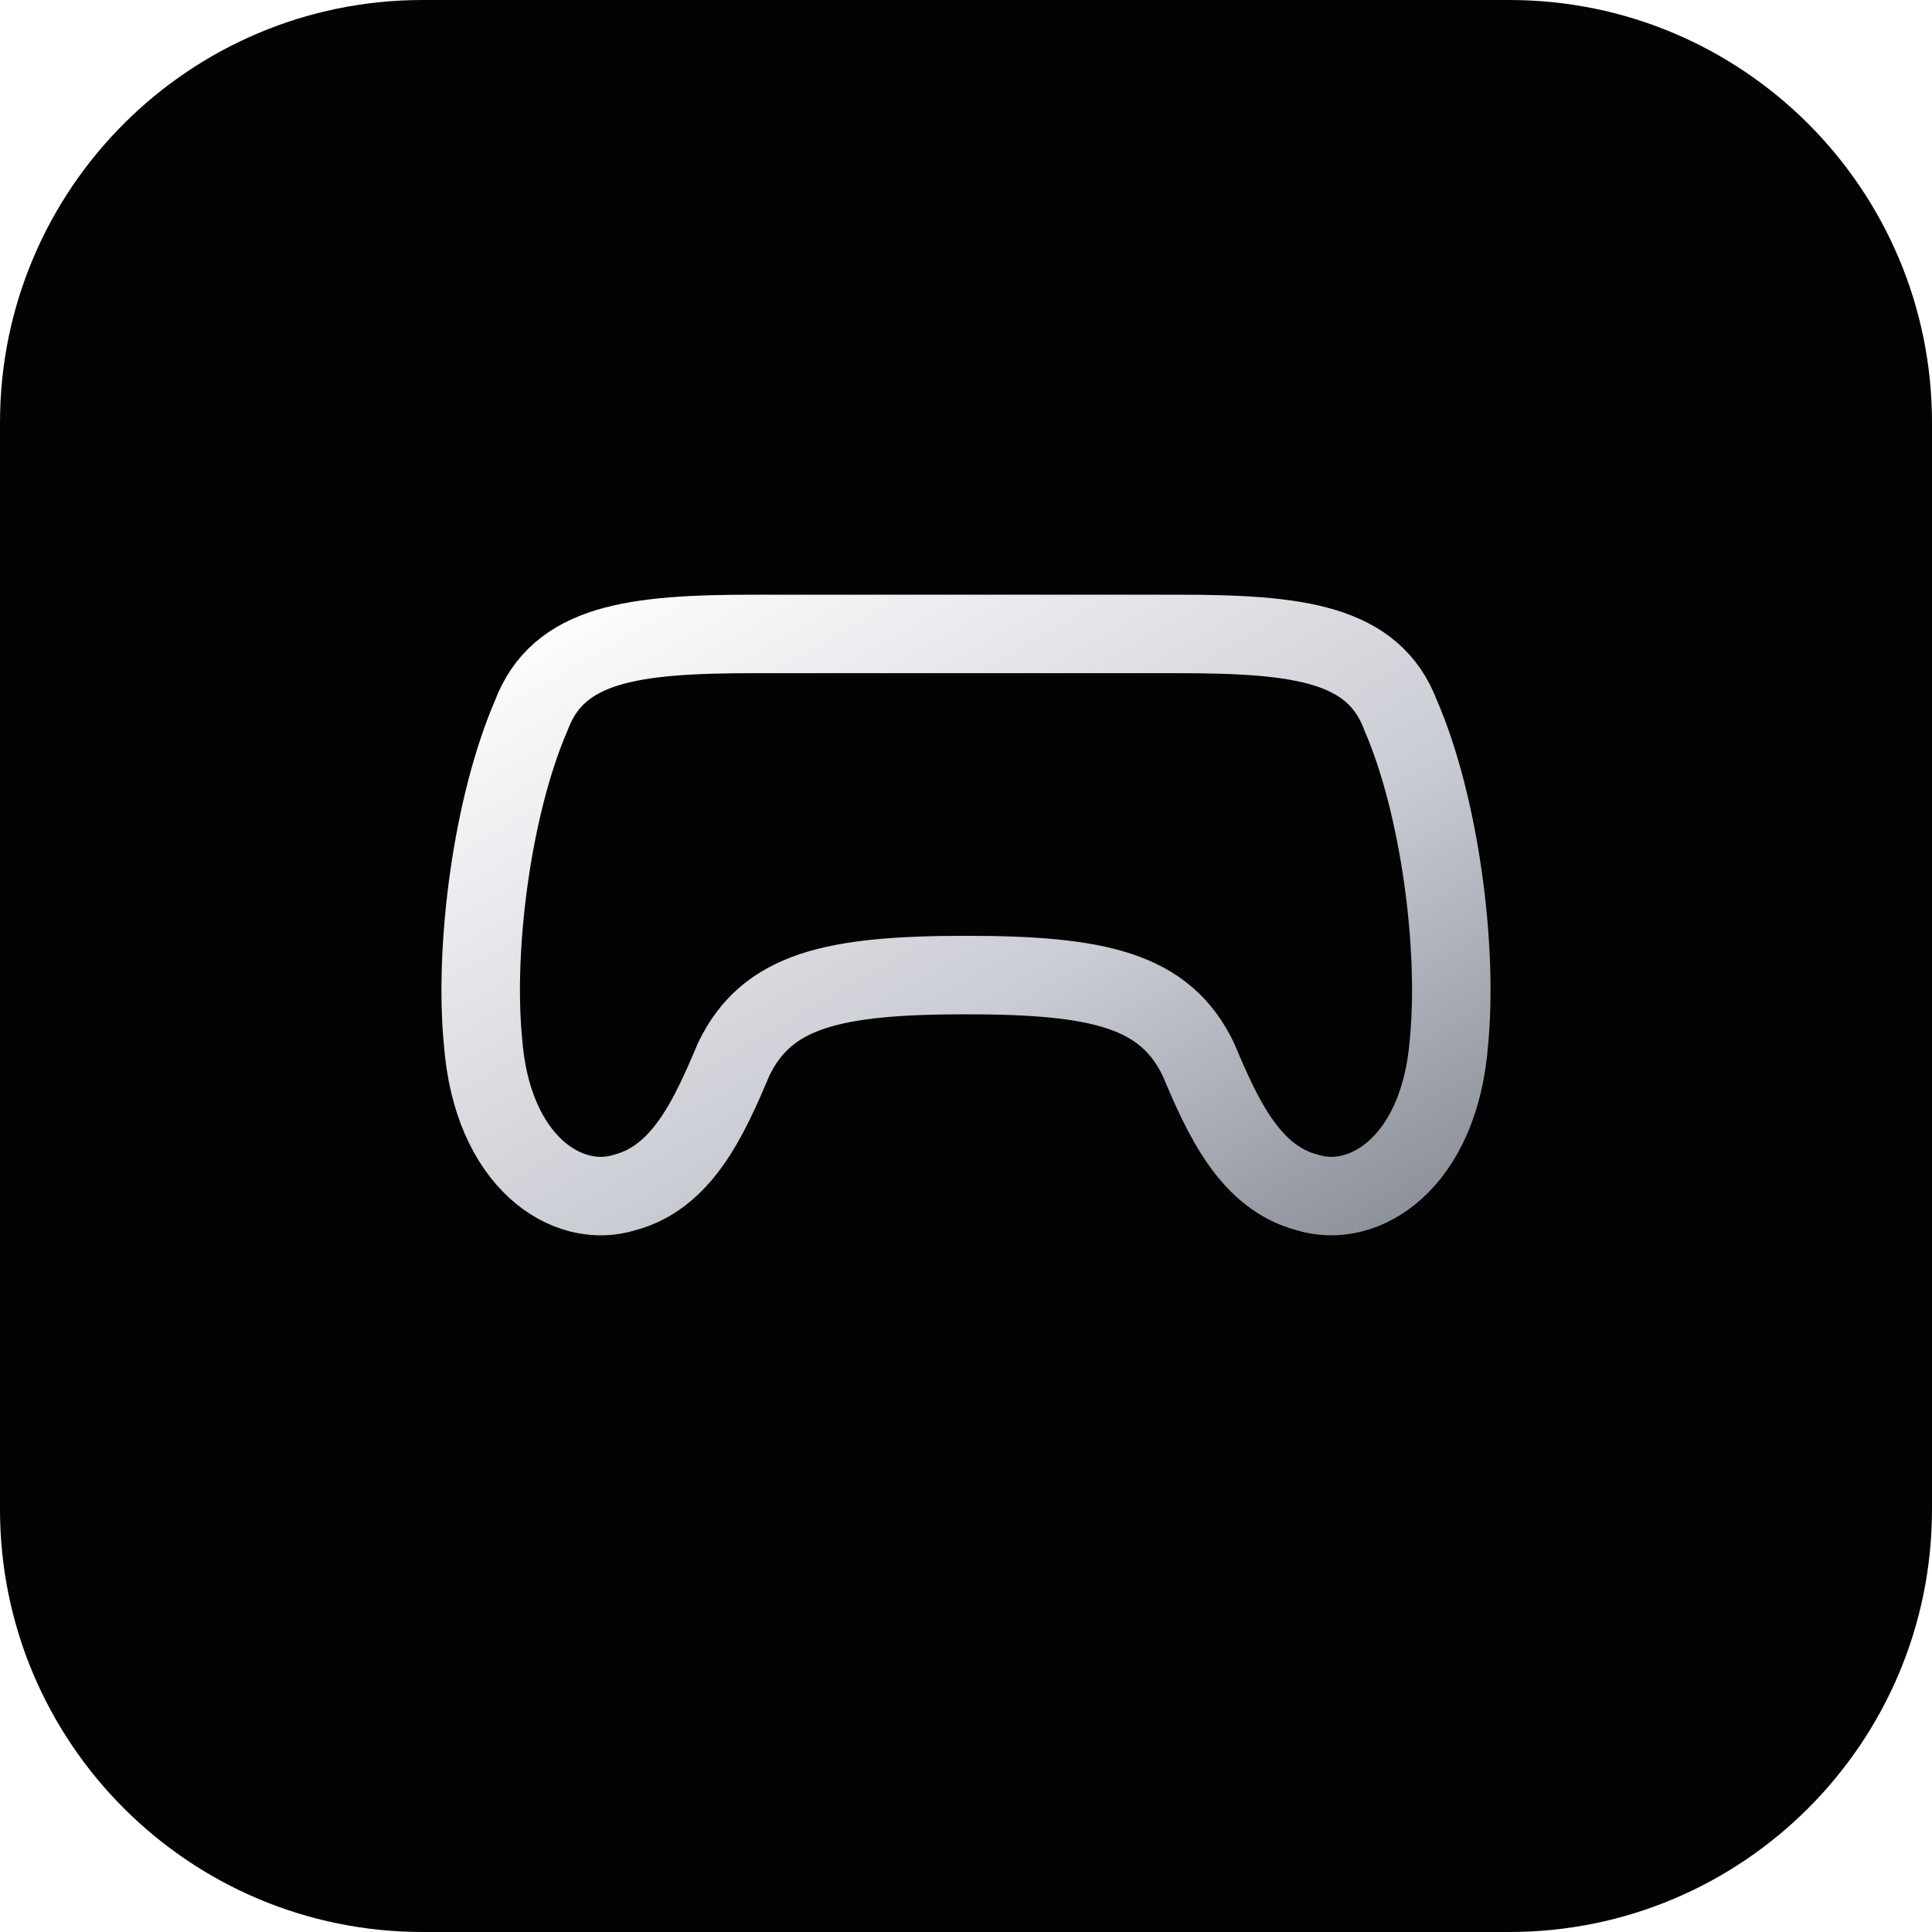
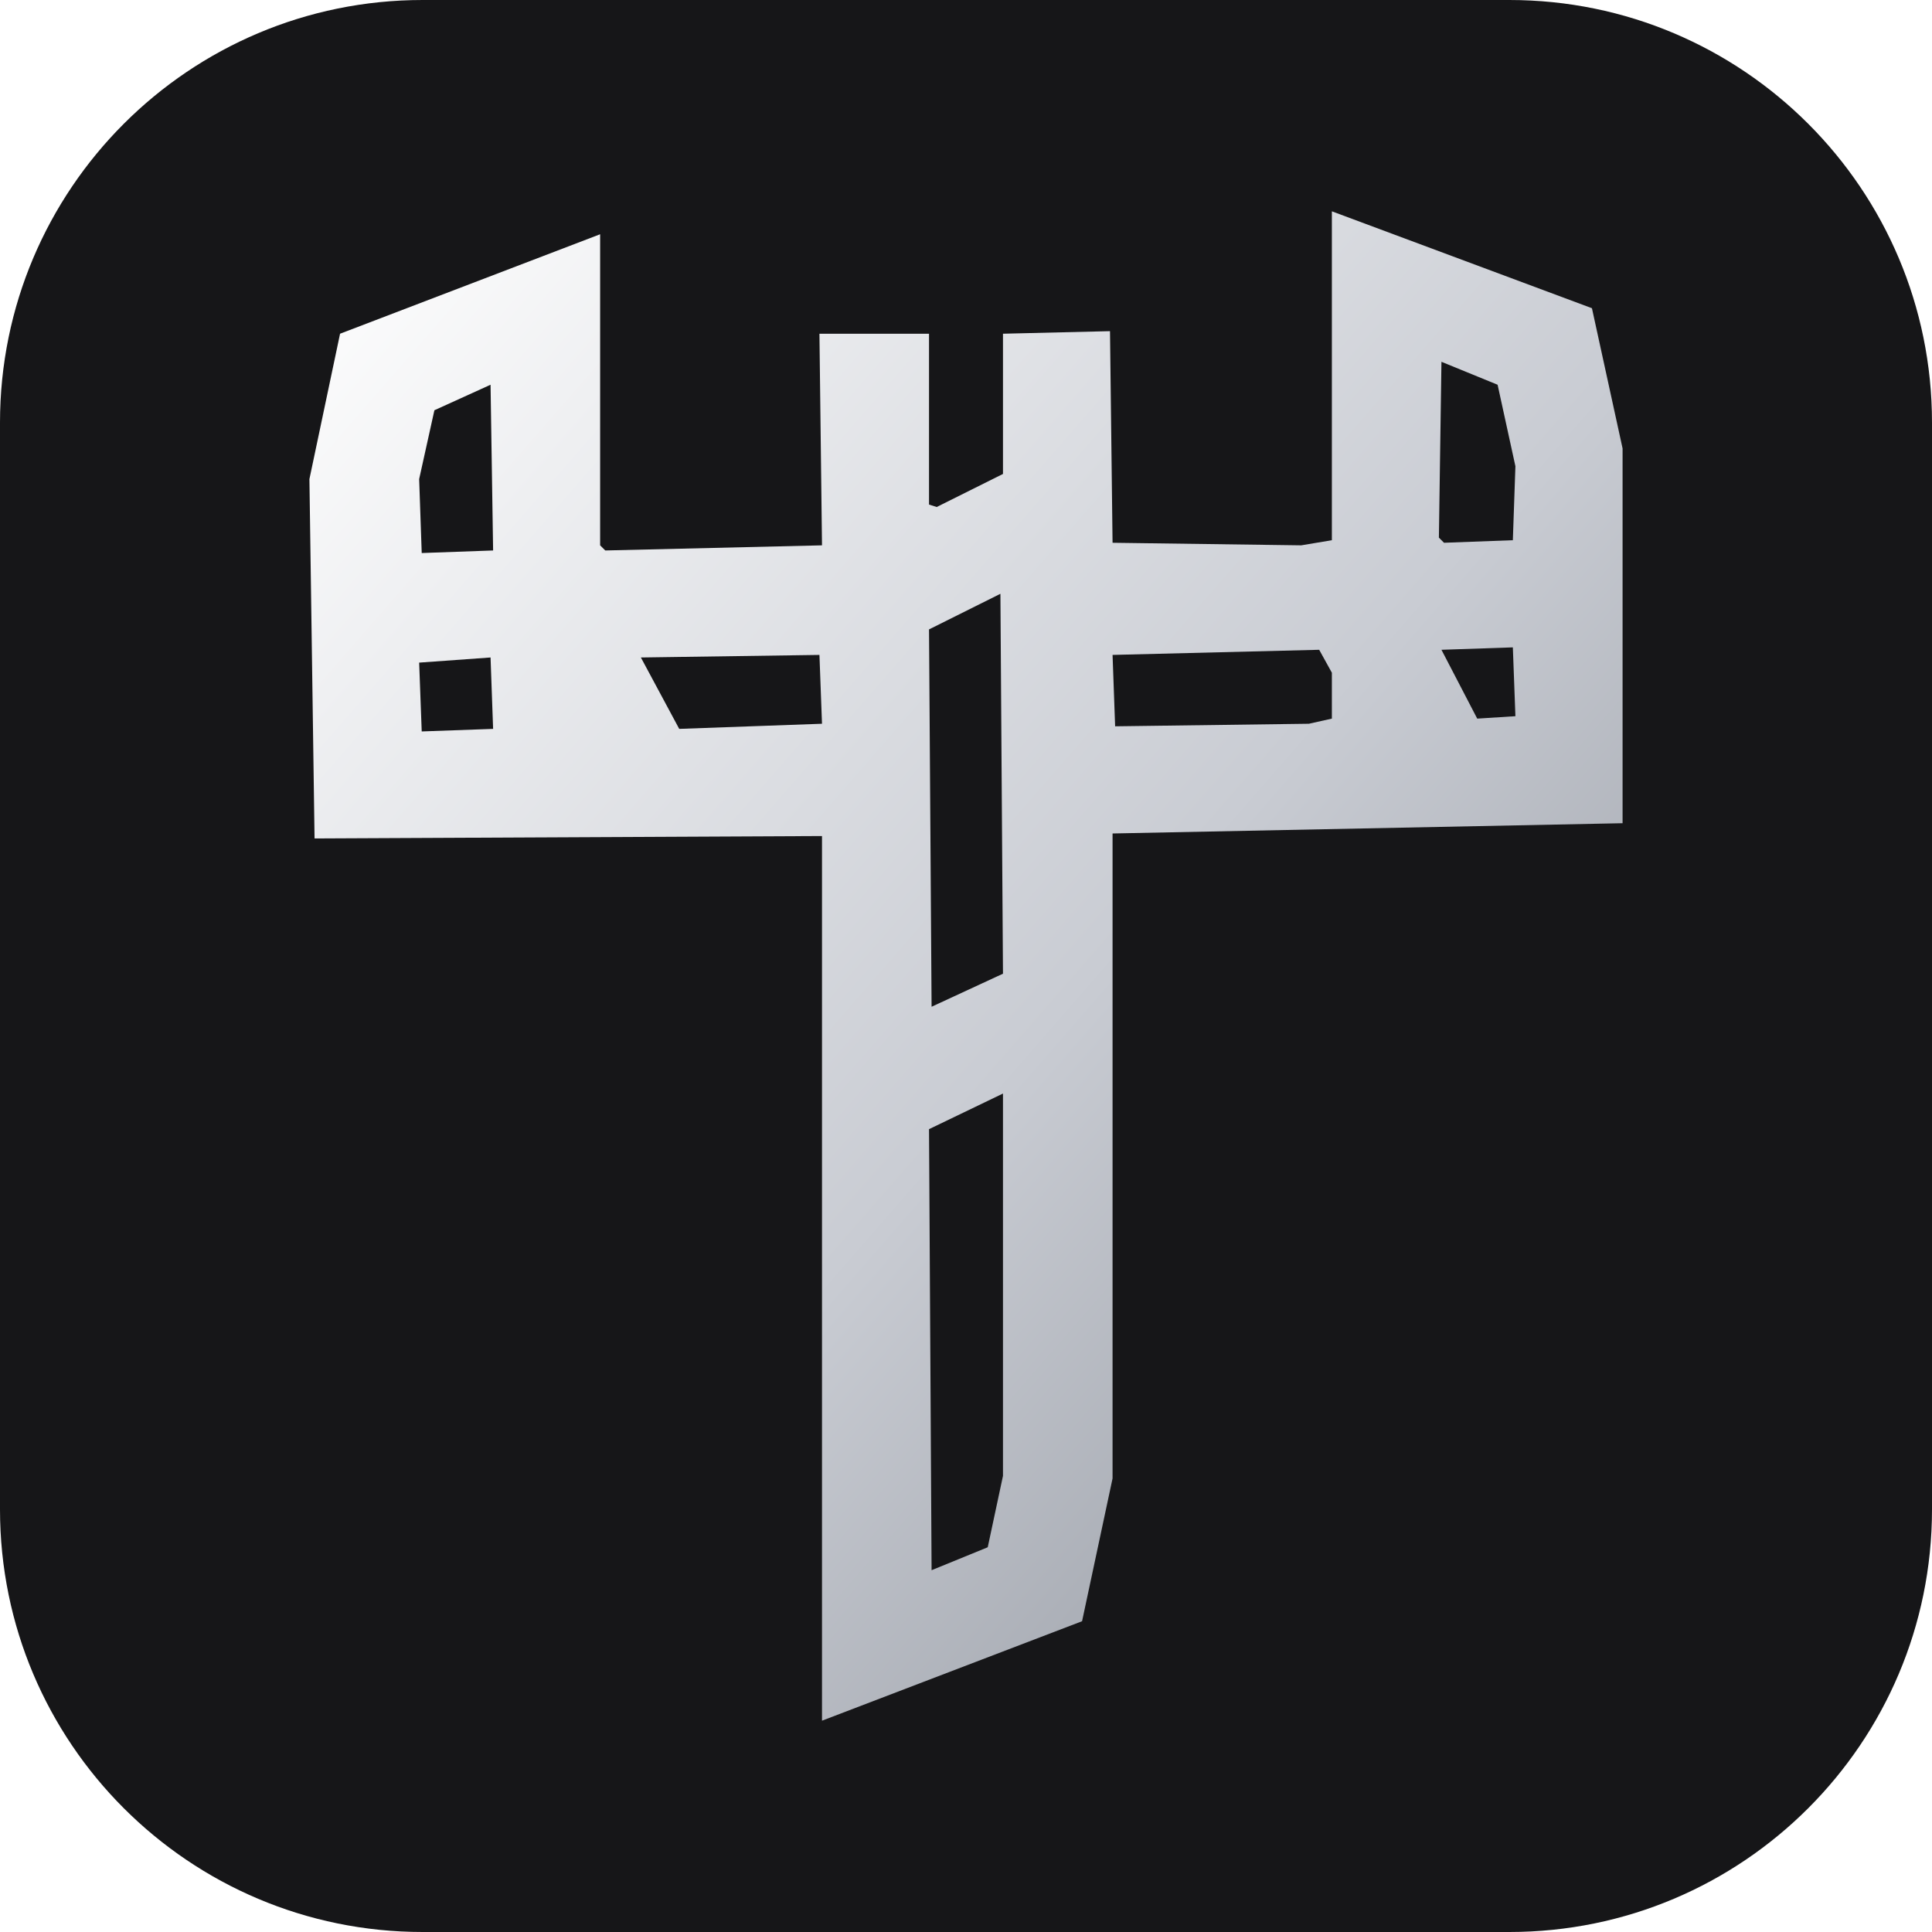
- <svg xmlns="http://www.w3.org/2000/svg" viewBox="0 0 64 64">
+ <svg xmlns="http://www.w3.org/2000/svg" viewBox="-14 -14 128 128">
  <defs>
    <linearGradient id="g" x1="0" y1="0" x2="1" y2="1">
      <stop offset="0" stop-color="#ffffff" />
-       <stop offset="0.6" stop-color="#c9ccd3" />
+       <stop offset="0.55" stop-color="#c9ccd3" />
      <stop offset="1" stop-color="#8b9099" />
    </linearGradient>
  </defs>
-   <rect width="64" height="64" rx="14" fill="#030303" />
-   <path d="M32 21h7c4 0 6.5.3 7.4 2.7 1.3 3 1.9 7.7 1.6 10.8-.3 4-2.8 5.6-4.7 5-1.9-.5-2.8-2.5-3.6-4.4-1.1-2.3-3.3-2.8-7.7-2.8s-6.6.5-7.7 2.8c-.8 1.9-1.7 3.9-3.6 4.4-1.9.6-4.4-1-4.7-5-.3-3.1.3-7.8 1.6-10.8C18.5 21.3 21 21 25 21z" fill="none" stroke="url(#g)" stroke-width="2.6" stroke-linejoin="round" />
+   <rect x="-14" y="-14" width="128" height="128" rx="28" fill="#161618" />
+   <path fill="url(#g)" fill-rule="evenodd" d="M91.47 6.42 L74.24 0.0 L74.24 21.79 L72.21 22.13 L59.71 21.96 L59.54 7.94 L52.45 8.11 L52.45 17.4 L48.06 19.59 L47.55 19.43 L47.55 8.11 L40.29 8.11 L40.46 22.13 L26.1 22.47 L25.76 22.13 L25.76 1.52 L8.53 8.11 L6.5 17.74 L6.84 41.55 L40.46 41.39 L40.46 100.0 L57.69 93.41 L59.71 83.95 L59.71 41.22 L93.5 40.54 L93.5 15.71 Z M52.45 58.45 L52.45 83.78 L51.44 88.51 L47.72 90.03 L47.55 60.81 Z M13.77 29.9 L18.5 29.56 L18.67 34.29 L13.94 34.46 Z M28.46 29.56 L40.29 29.39 L40.46 33.95 L31.0 34.29 Z M59.71 29.39 L73.4 29.05 L74.24 30.57 L74.24 33.61 L72.72 33.95 L59.88 34.12 Z M81.5 29.05 L86.23 28.89 L86.4 33.45 L83.87 33.61 Z M52.28 25.34 L52.45 50.51 L47.72 52.7 L47.55 27.7 Z M18.5 11.49 L18.67 22.47 L13.94 22.64 L13.77 17.74 L14.78 13.18 Z M81.5 9.97 L85.22 11.49 L86.4 16.89 L86.23 21.79 L81.67 21.96 L81.33 21.62 Z" />
</svg>
